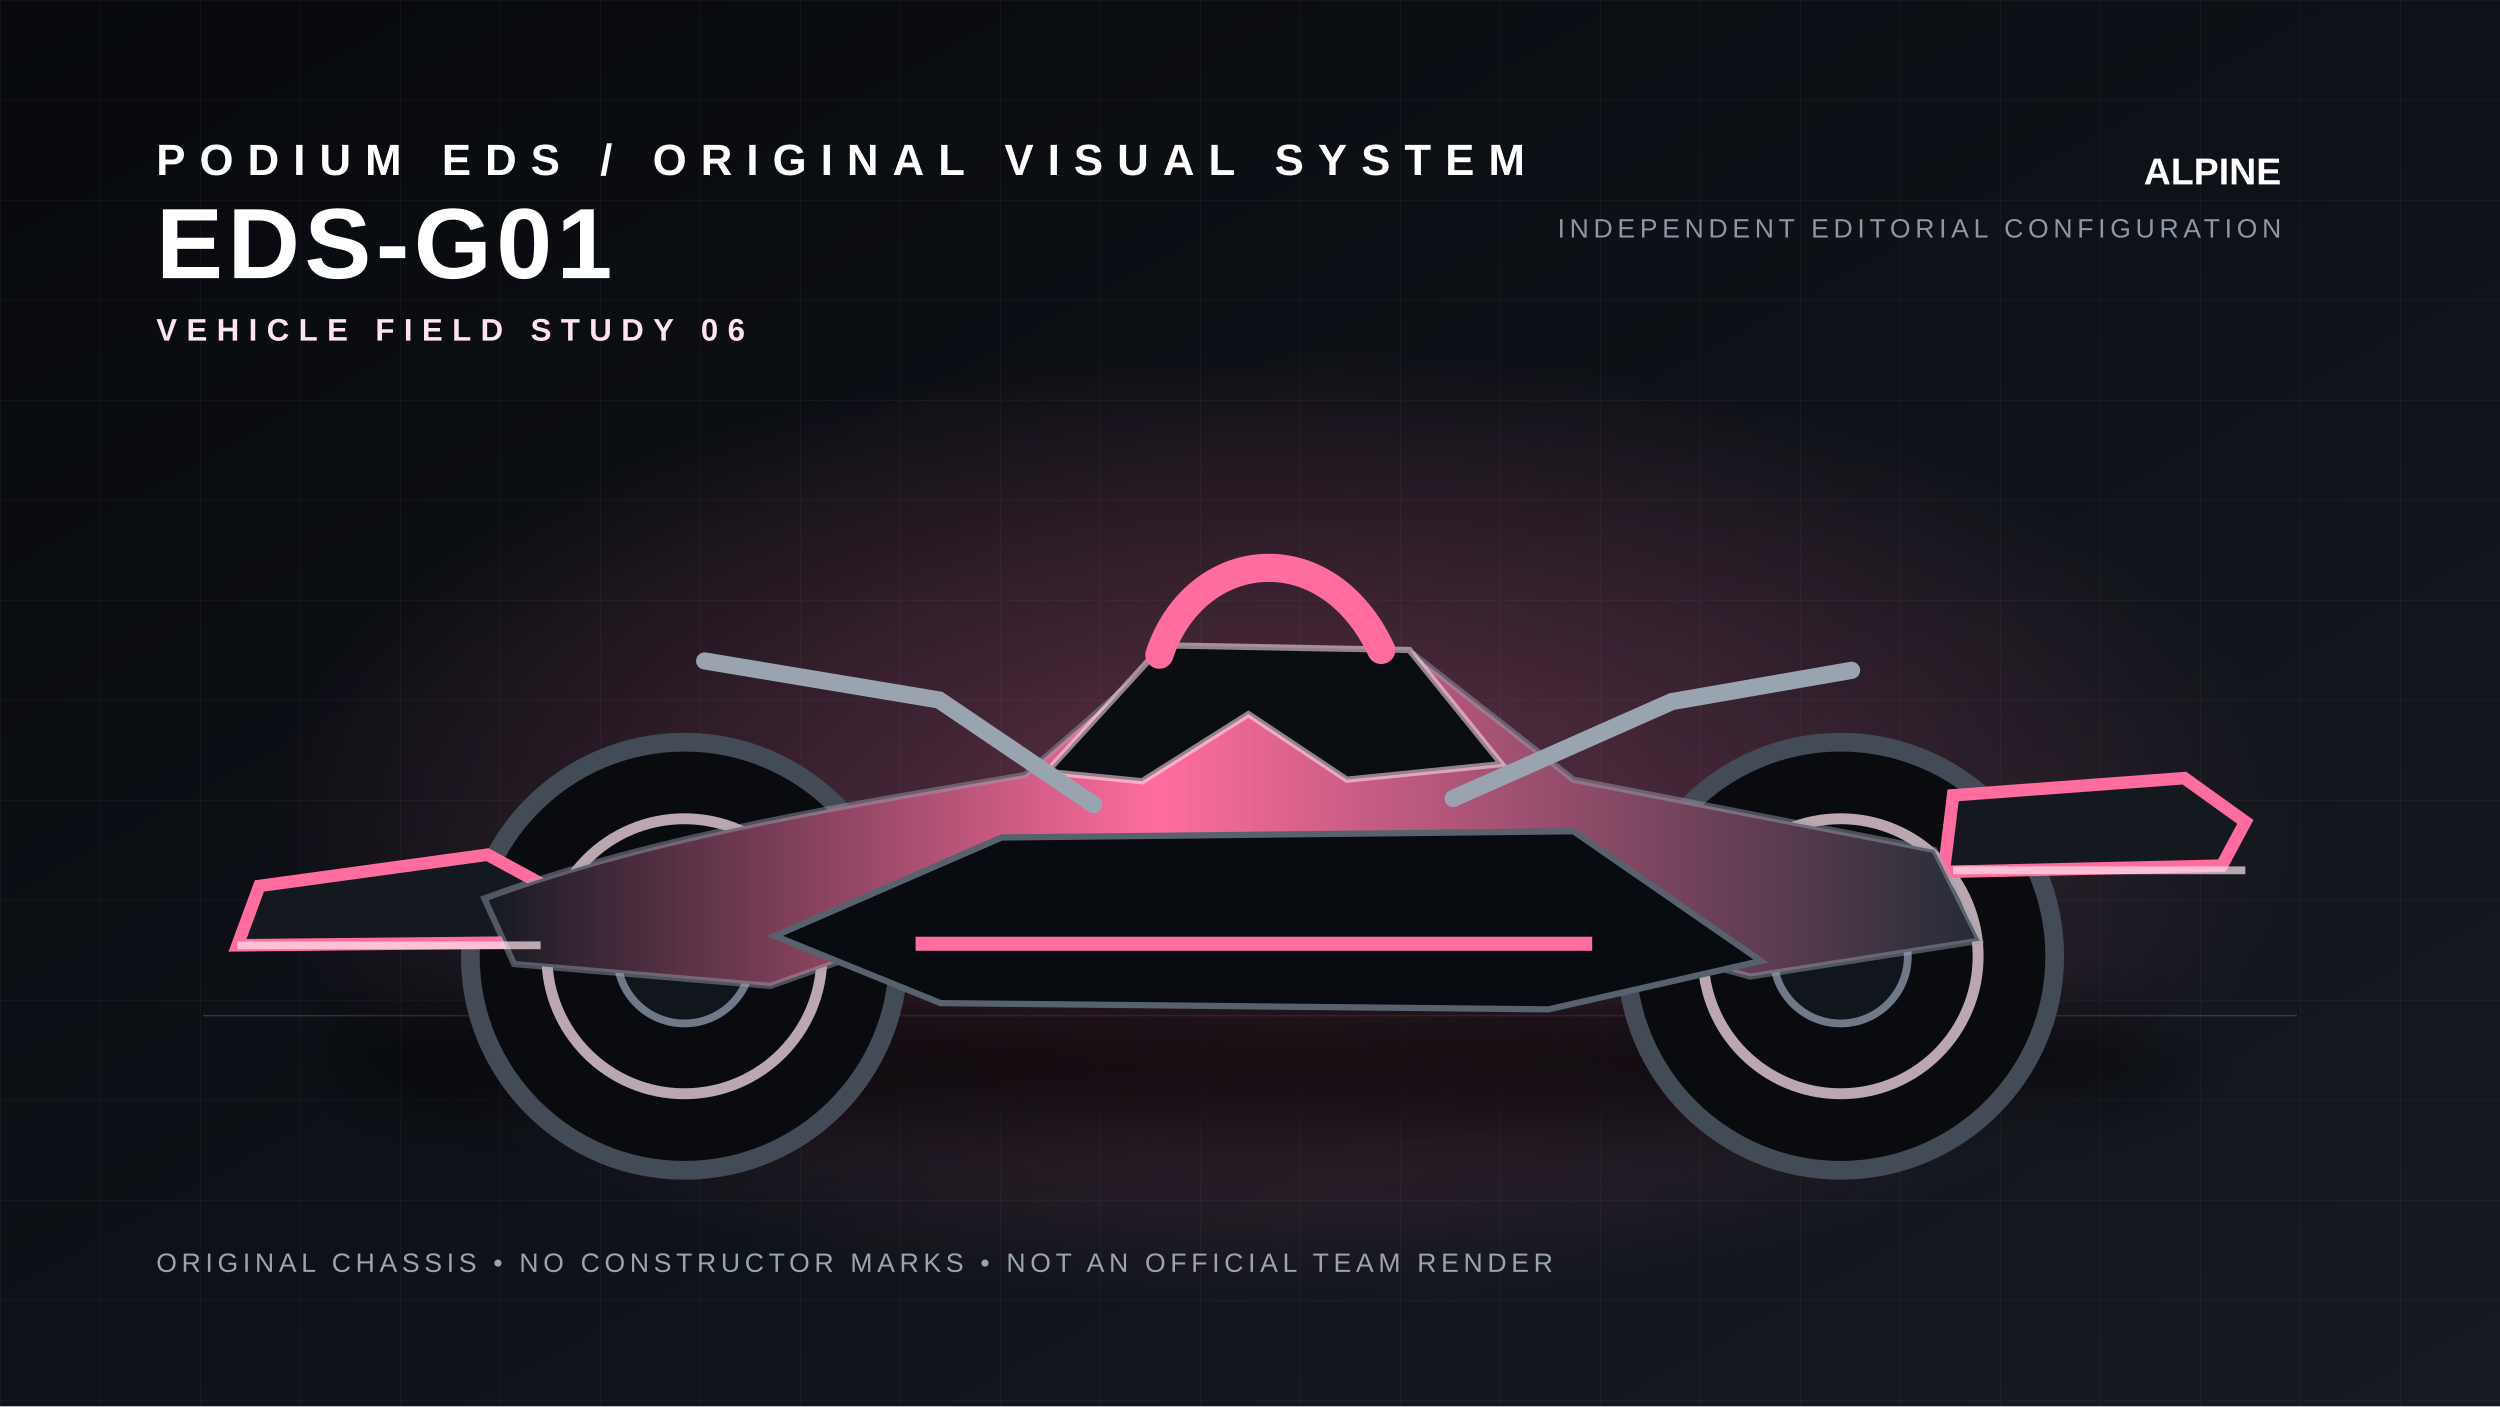
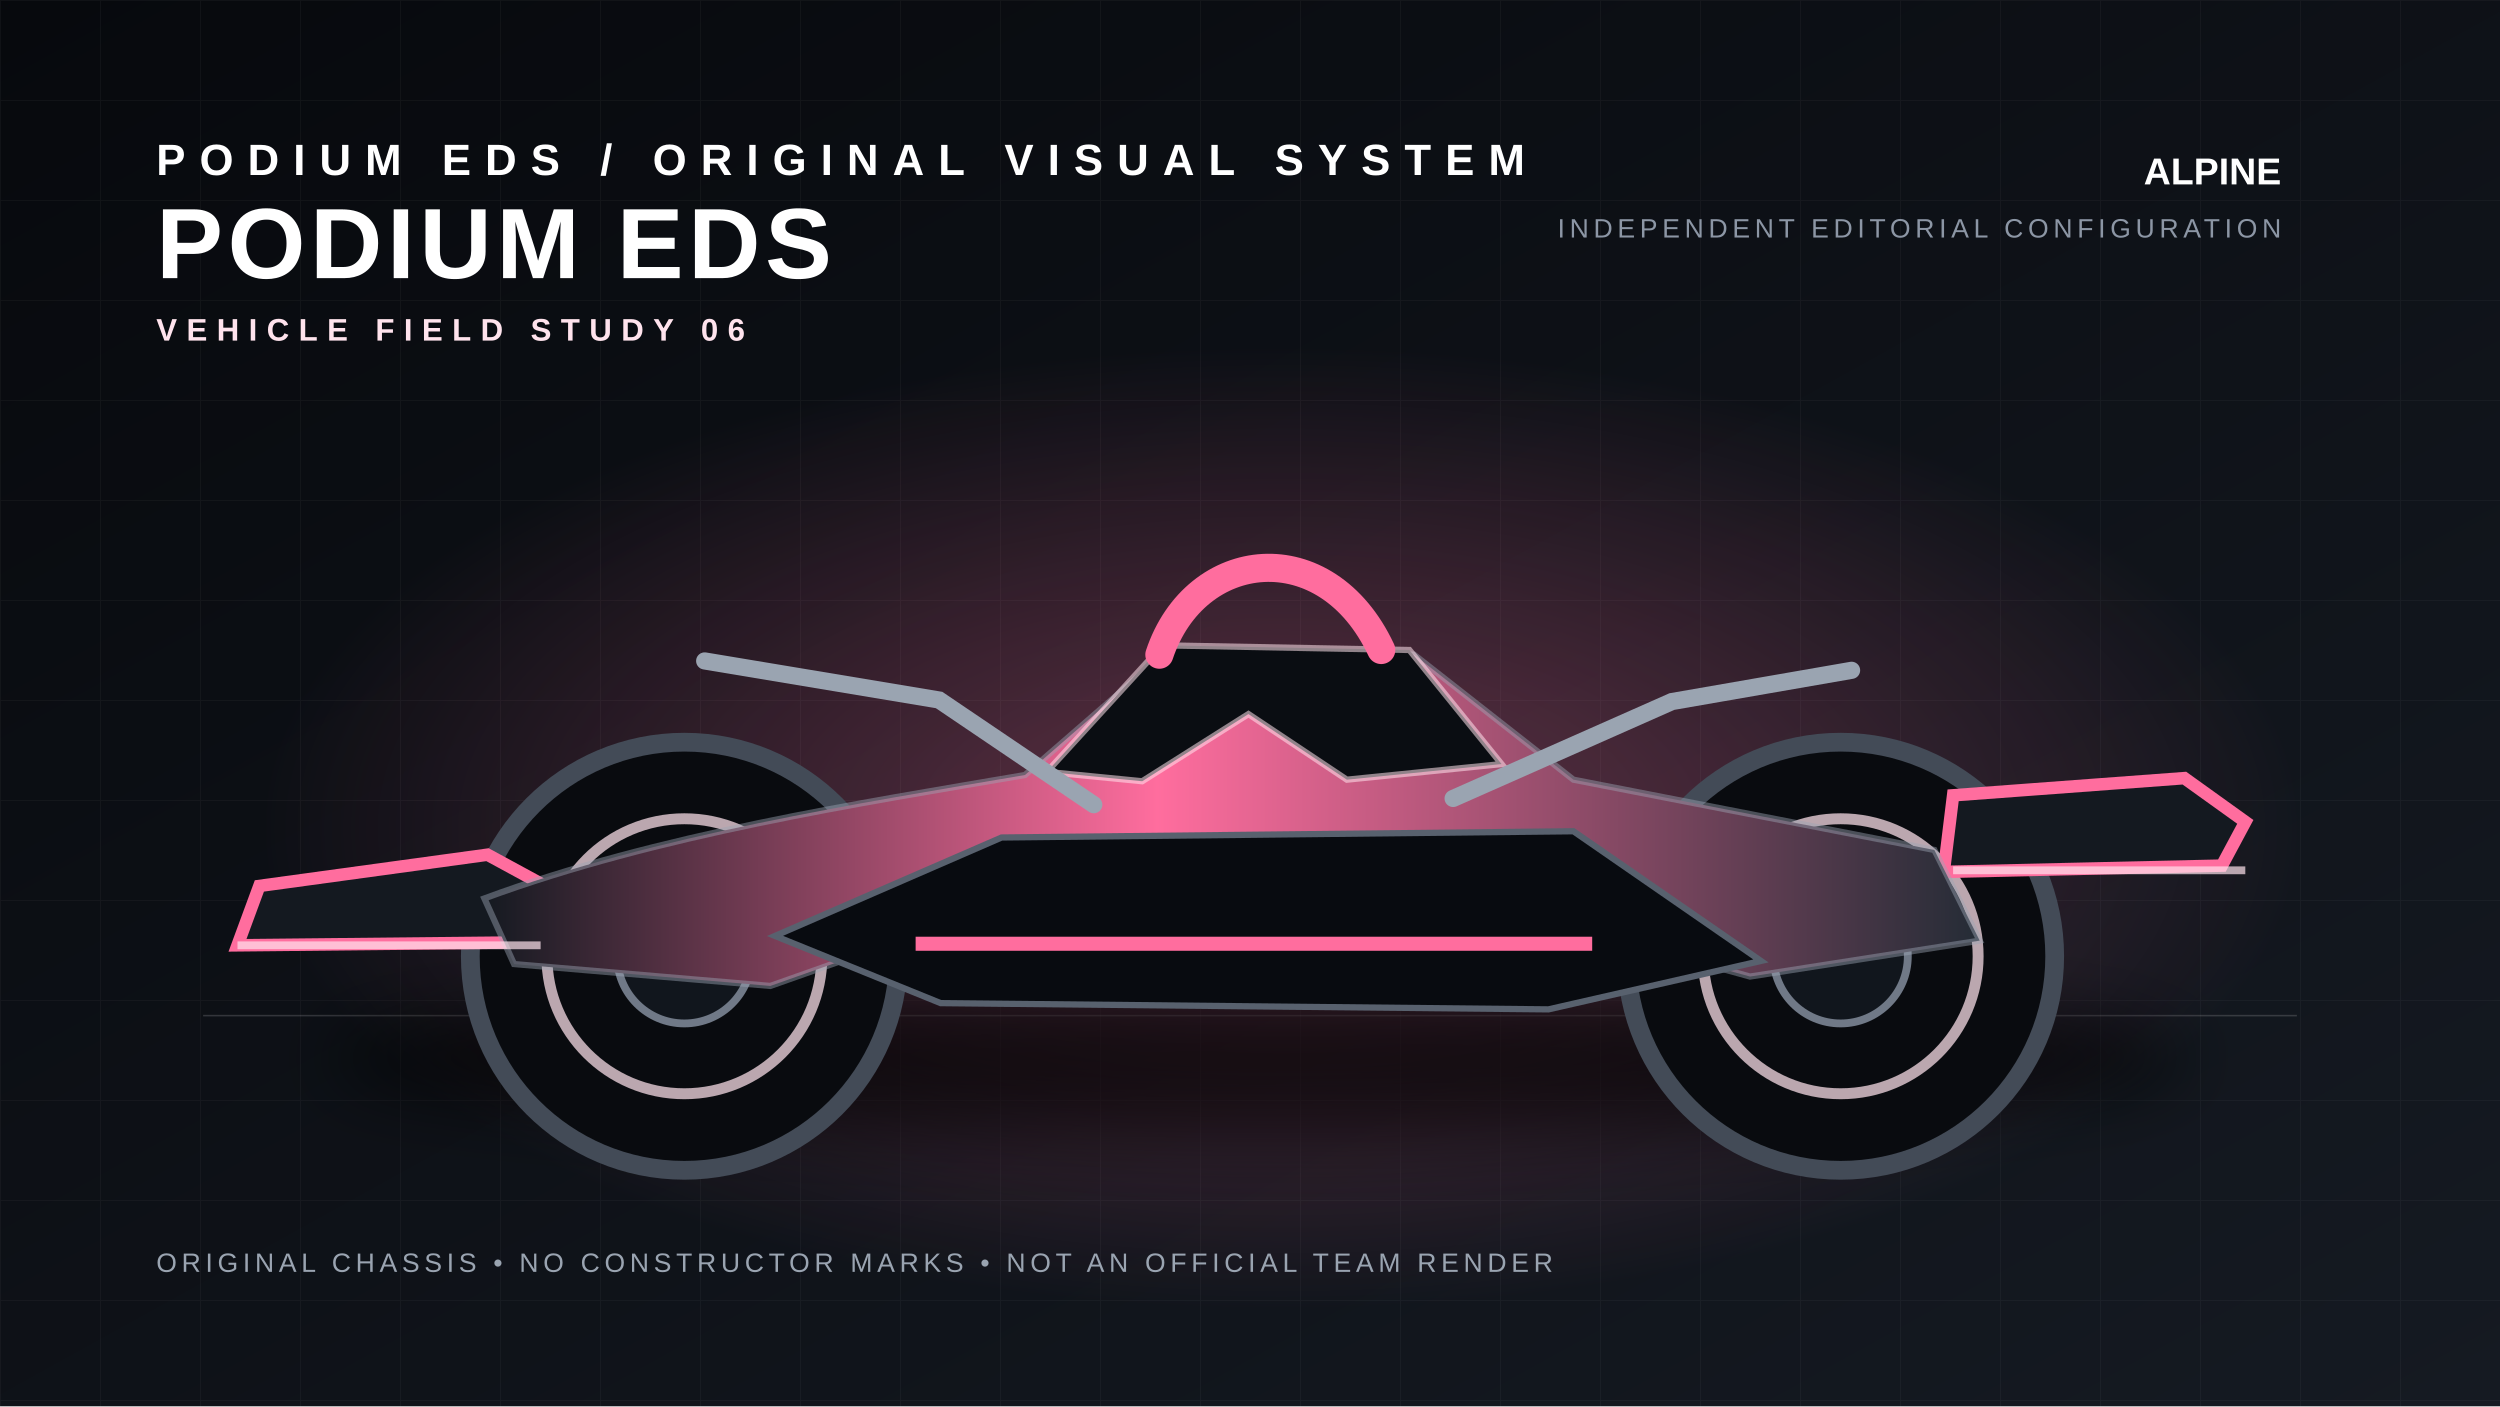
<svg xmlns="http://www.w3.org/2000/svg" viewBox="0 0 1600 900" role="img" aria-labelledby="title desc">
  <defs>
    <linearGradient id="bg" x1="0" y1="0" x2="1" y2="1">
      <stop stop-color="#07090d" />
      <stop offset="1" stop-color="#151a22" />
    </linearGradient>
    <linearGradient id="body" x1="0" y1="0" x2="1" y2="0">
      <stop stop-color="#151a21" />
      <stop offset=".45" stop-color="#ff6d9e" />
      <stop offset="1" stop-color="#252c36" />
    </linearGradient>
    <radialGradient id="glow">
      <stop stop-color="#ff6d9e" stop-opacity=".35" />
      <stop offset="1" stop-color="#ff6d9e" stop-opacity="0" />
    </radialGradient>
    <filter id="shadow" x="-20%" y="-50%" width="140%" height="200%">
      <feGaussianBlur stdDeviation="22" />
    </filter>
    <pattern id="grid" width="64" height="64" patternUnits="userSpaceOnUse">
      <path d="M64 0H0V64" fill="none" stroke="#ffffff" stroke-opacity=".045" />
    </pattern>
  </defs>
  <rect width="1600" height="900" fill="url(#bg)" />
  <rect width="1600" height="900" fill="url(#grid)" />
  <ellipse cx="820" cy="530" rx="650" ry="310" fill="url(#glow)" />
  <path d="M130 650H1470" stroke="#ffffff" stroke-opacity=".16" />
  <ellipse cx="805" cy="677" rx="595" ry="48" fill="#000" opacity=".62" filter="url(#shadow)" />
  <g transform="translate(0 24)">
    <g fill="#090b0f" stroke="#434b57" stroke-width="12">
      <circle cx="438" cy="588" r="137" />
      <circle cx="1178" cy="588" r="137" />
    </g>
    <g fill="none" stroke="#ffe3ed" stroke-opacity=".72" stroke-width="7">
      <circle cx="438" cy="588" r="88" />
      <circle cx="1178" cy="588" r="88" />
    </g>
    <g fill="#11161d" stroke="#707987" stroke-width="5">
      <circle cx="438" cy="588" r="43" />
      <circle cx="1178" cy="588" r="43" />
    </g>
    <path d="M166 543L312 523 358 548 347 579 152 581Z" fill="#141920" stroke="#ff6d9e" stroke-width="8" />
    <path d="M1250 485L1398 474 1437 502 1422 530 1244 534Z" fill="#141920" stroke="#ff6d9e" stroke-width="8" />
    <path d="M310 551C421 510 551 490 656 472L748 392 905 395 1007 475 1238 520 1267 578 1120 601 1008 570 592 572 493 607 329 593Z" fill="url(#body)" stroke="#9da6b4" stroke-opacity=".45" stroke-width="4" />
    <path d="M670 470L744 389 902 392 961 465 862 475 799 433 731 476Z" fill="#0a0d12" stroke="#ffe3ed" stroke-opacity=".55" stroke-width="4" />
    <path d="M742 395C765 326 849 317 884 392" fill="none" stroke="#ff6d9e" stroke-width="18" stroke-linecap="round" />
    <path d="M496 575L641 512 1007 508 1127 591 991 622 602 618Z" fill="#080b10" stroke="#58616e" stroke-width="4" />
    <path d="M586 580L1019 580" stroke="#ff6d9e" stroke-width="9" />
    <path d="M700 491L601 424 451 399" fill="none" stroke="#9aa4b1" stroke-width="11" stroke-linecap="round" />
    <path d="M930 487L1070 425 1185 405" fill="none" stroke="#9aa4b1" stroke-width="11" stroke-linecap="round" />
    <path d="M152 581H346M1250 533H1437" stroke="#ffe3ed" stroke-width="5" opacity=".7" />
  </g>
  <g font-family="Arial, Helvetica, sans-serif" fill="#fff">
    <text x="100" y="112" font-size="28" font-weight="700" letter-spacing="9">PODIUM EDS / ORIGINAL VISUAL SYSTEM</text>
-     <text x="100" y="178" font-size="64" font-weight="800" letter-spacing="3">EDS-G01</text>
+     <text x="100" y="178" font-size="64" font-weight="800" letter-spacing="3">PODIUM EDS</text>
    <text x="100" y="218" fill="#ffe3ed" font-size="20" font-weight="700" letter-spacing="6">VEHICLE FIELD STUDY 06</text>
    <text x="1460" y="118" text-anchor="end" font-size="24" font-weight="700">ALPINE</text>
    <text x="1460" y="152" text-anchor="end" fill="#8c96a5" font-size="17" letter-spacing="3">INDEPENDENT EDITORIAL CONFIGURATION</text>
    <text x="100" y="814" fill="#9aa4b1" font-size="17" letter-spacing="3">ORIGINAL CHASSIS • NO CONSTRUCTOR MARKS • NOT AN OFFICIAL TEAM RENDER</text>
  </g>
</svg>
